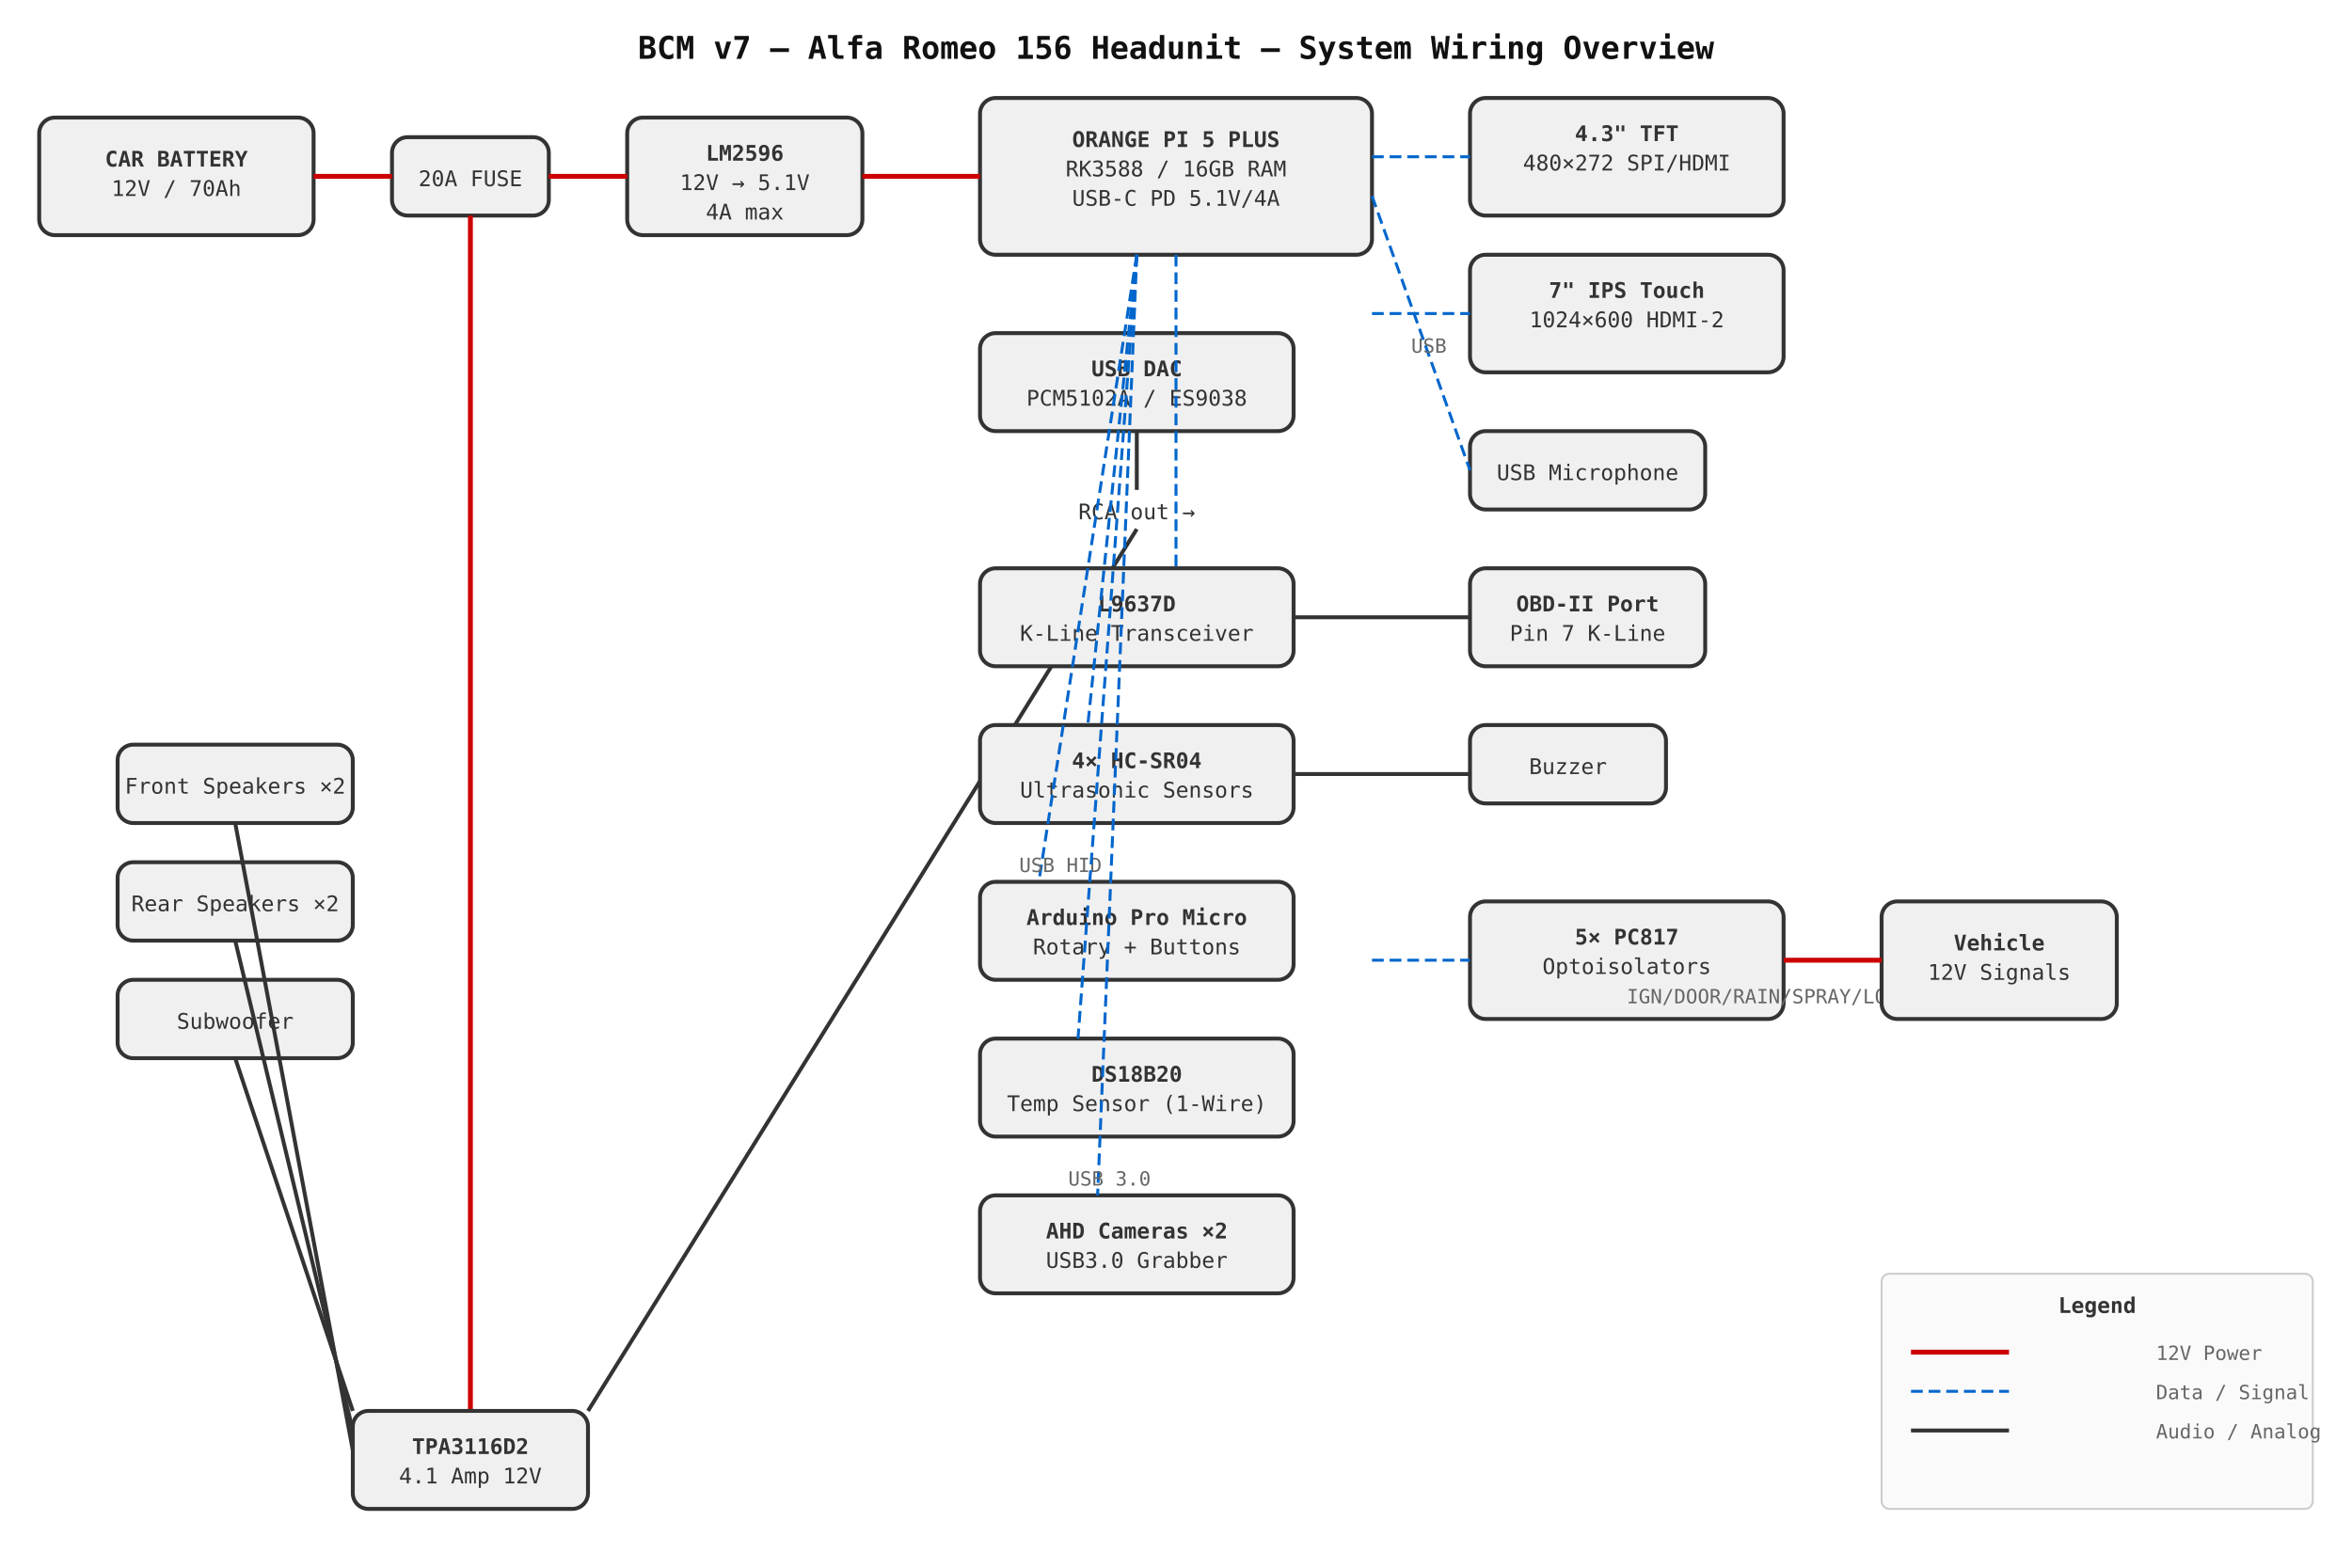
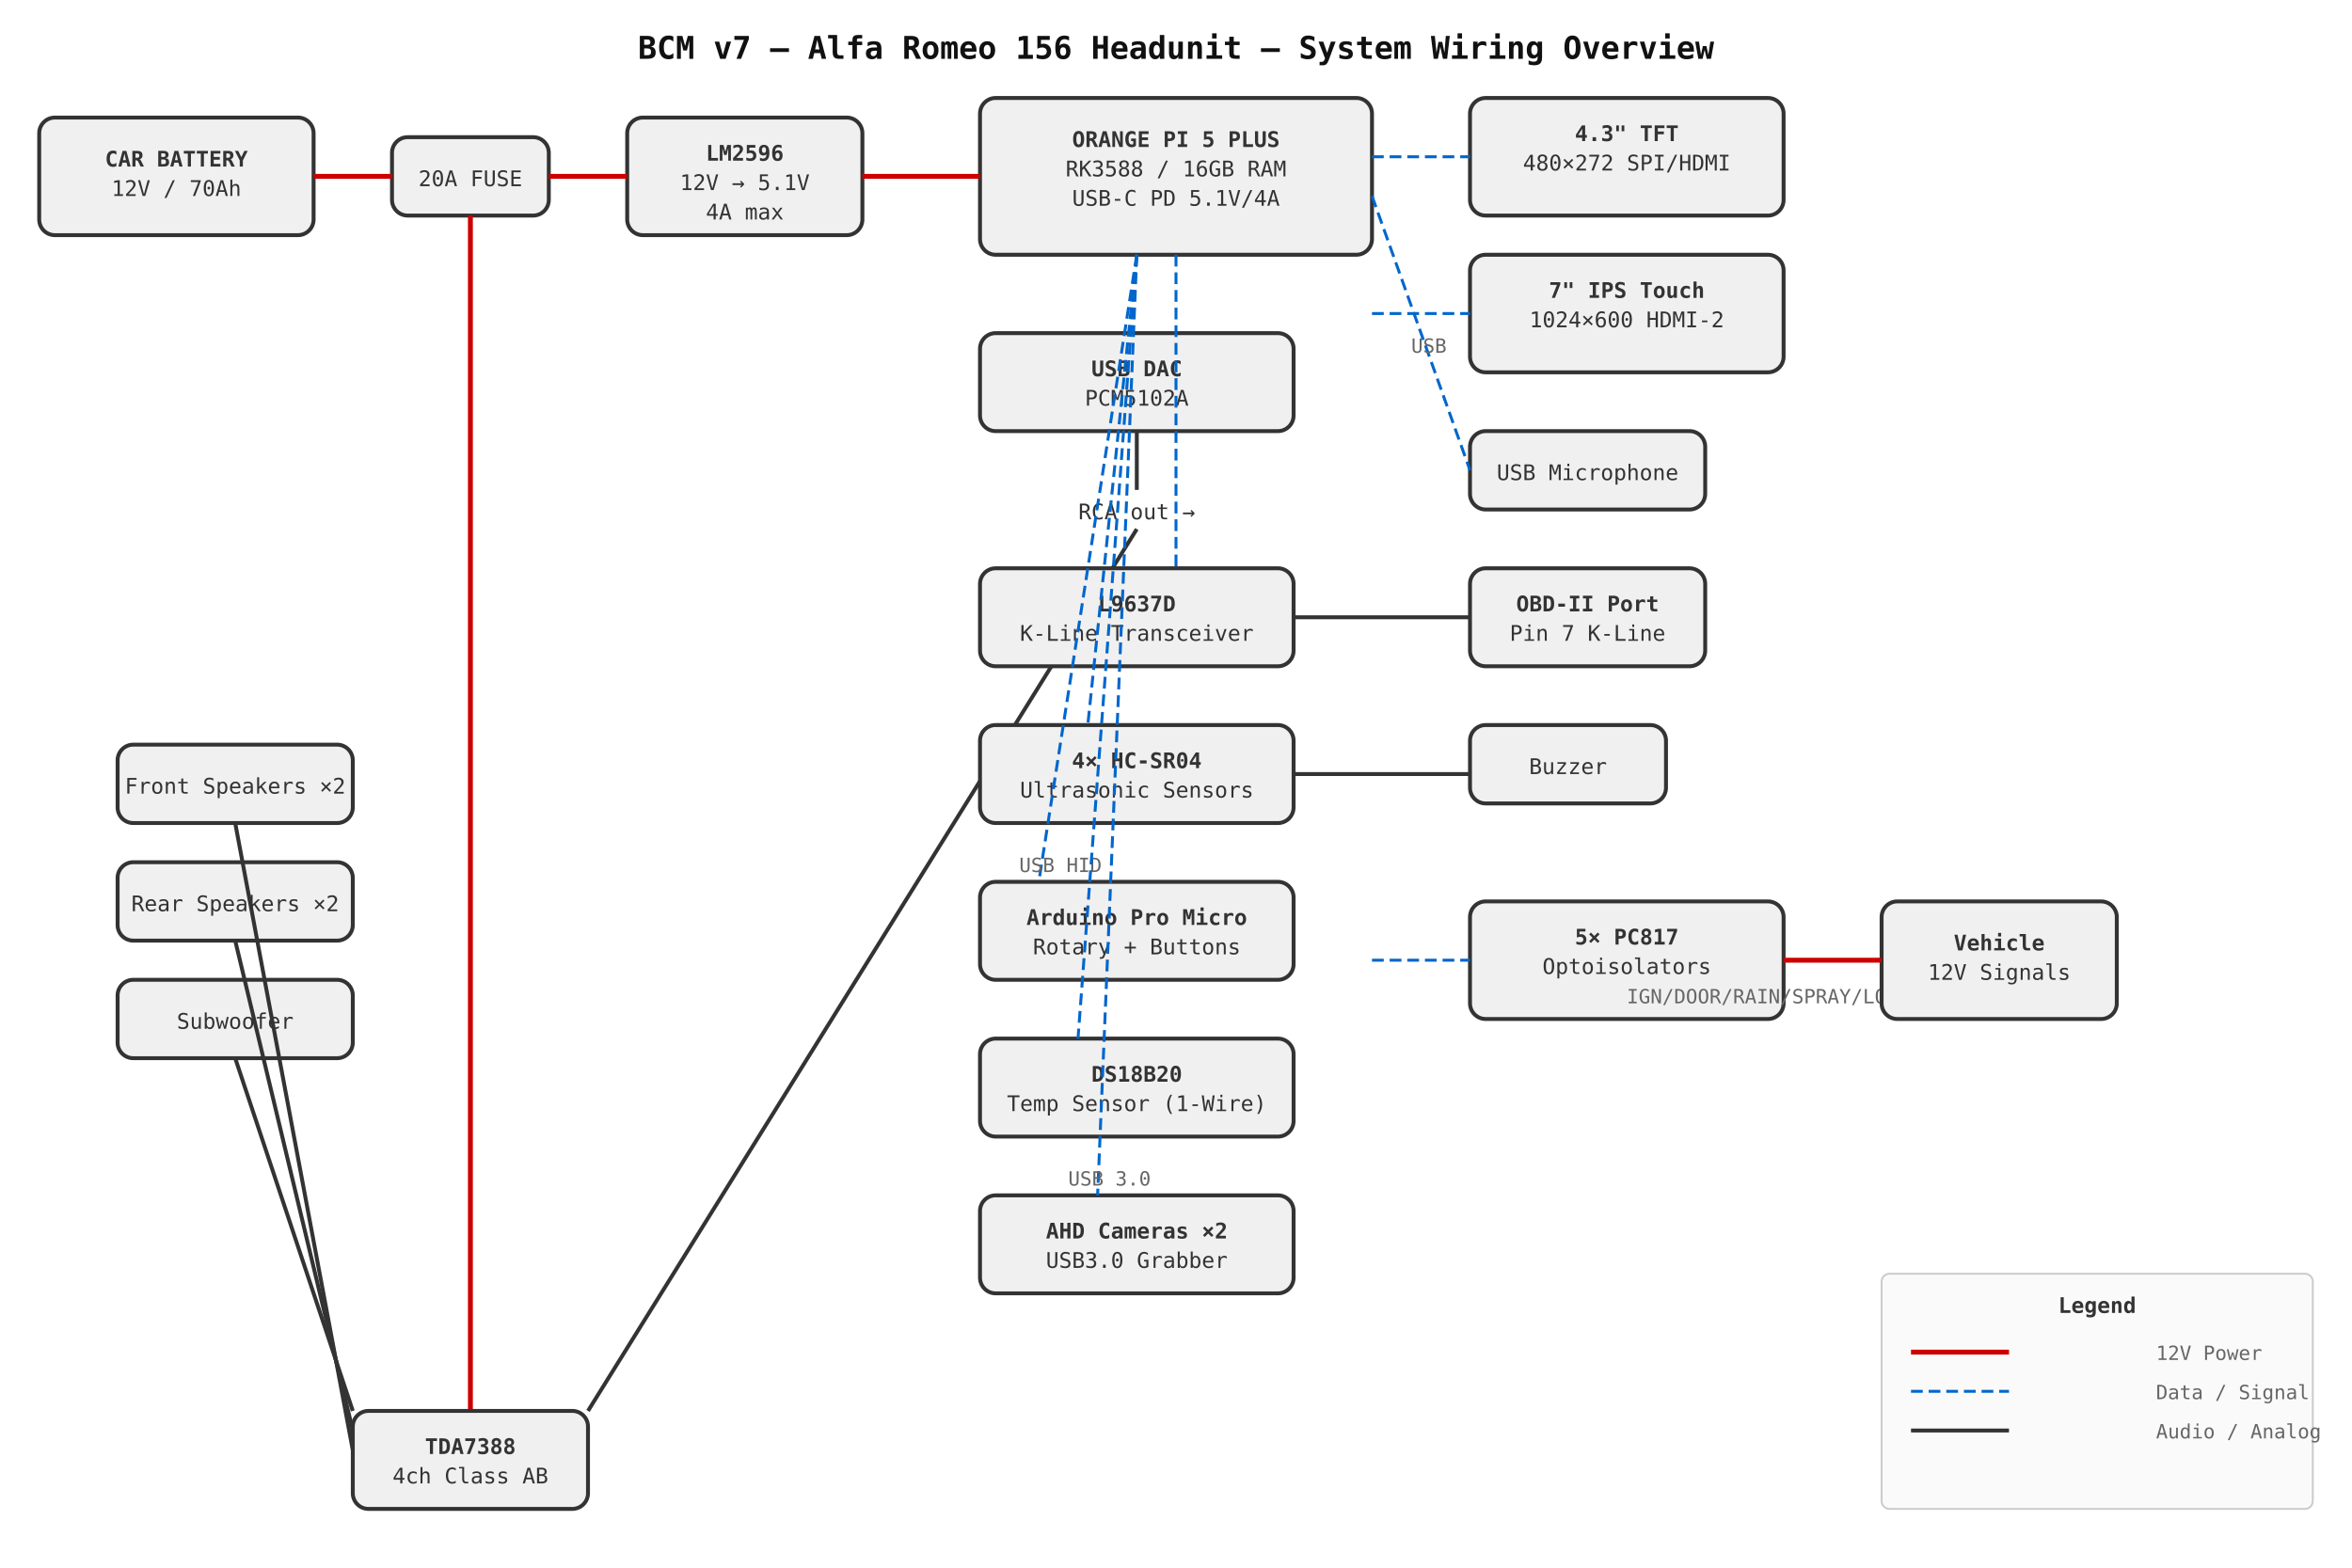
<svg xmlns="http://www.w3.org/2000/svg" viewBox="0 0 1200 800" font-family="monospace" font-size="12">
  <style>
    .box { fill: #f0f0f0; stroke: #333; stroke-width: 2; rx: 8; }
    .wire { stroke: #333; stroke-width: 2; fill: none; }
    .power { stroke: #c00; stroke-width: 2.5; fill: none; }
    .data { stroke: #06c; stroke-width: 1.5; fill: none; stroke-dasharray: 6 3; }
    .label { font-size: 11px; fill: #333; text-anchor: middle; }
    .title { font-size: 16px; font-weight: bold; fill: #111; }
    .subtitle { font-size: 10px; fill: #666; }
  </style>
  <text x="600" y="30" class="title" text-anchor="middle">BCM v7 — Alfa Romeo 156 Headunit — System Wiring Overview</text>
  <rect x="20" y="60" width="140" height="60" class="box" fill="#ffe0e0" />
  <text x="90" y="85" class="label" font-weight="bold">CAR BATTERY</text>
  <text x="90" y="100" class="label">12V / 70Ah</text>
  <rect x="200" y="70" width="80" height="40" class="box" fill="#fff0e0" />
  <text x="240" y="95" class="label">20A FUSE</text>
  <rect x="320" y="60" width="120" height="60" class="box" fill="#fff0e0" />
  <text x="380" y="82" class="label" font-weight="bold">LM2596</text>
  <text x="380" y="97" class="label">12V → 5.1V</text>
  <text x="380" y="112" class="label">4A max</text>
  <line x1="160" y1="90" x2="200" y2="90" class="power" />
  <line x1="280" y1="90" x2="320" y2="90" class="power" />
  <rect x="500" y="50" width="200" height="80" class="box" fill="#e0f0ff" />
  <text x="600" y="75" class="label" font-weight="bold">ORANGE PI 5 PLUS</text>
  <text x="600" y="90" class="label">RK3588 / 16GB RAM</text>
  <text x="600" y="105" class="label">USB-C PD 5.1V/4A</text>
  <line x1="440" y1="90" x2="500" y2="90" class="power" />
  <line x1="240" y1="110" x2="240" y2="720" class="power" />
  <rect x="180" y="720" width="120" height="50" class="box" fill="#ffe0e0" />
-   <text x="240" y="742" class="label" font-weight="bold">TPA3116D2</text>
-   <text x="240" y="757" class="label">4.1 Amp 12V</text>
+   <text x="240" y="742" class="label" font-weight="bold">TDA7388</text>
+   <text x="240" y="757" class="label">4ch Class AB</text>
  <rect x="750" y="50" width="160" height="60" class="box" fill="#e0ffe0" />
  <text x="830" y="72" class="label" font-weight="bold">4.3" TFT</text>
  <text x="830" y="87" class="label">480×272 SPI/HDMI</text>
  <line x1="700" y1="80" x2="750" y2="80" class="data" />
  <rect x="750" y="130" width="160" height="60" class="box" fill="#e0ffe0" />
  <text x="830" y="152" class="label" font-weight="bold">7" IPS Touch</text>
  <text x="830" y="167" class="label">1024×600 HDMI-2</text>
  <line x1="700" y1="160" x2="750" y2="160" class="data" />
  <rect x="500" y="170" width="160" height="50" class="box" fill="#fff0ff" />
  <text x="580" y="192" class="label" font-weight="bold">USB DAC</text>
-   <text x="580" y="207" class="label">PCM5102A / ES9038</text>
+   <text x="580" y="207" class="label">PCM5102A</text>
  <line x1="580" y1="220" x2="580" y2="250" class="wire" />
  <text x="580" y="265" class="label">RCA out →</text>
  <line x1="580" y1="270" x2="300" y2="720" class="wire" />
  <rect x="500" y="290" width="160" height="50" class="box" fill="#fffff0" />
  <text x="580" y="312" class="label" font-weight="bold">L9637D</text>
  <text x="580" y="327" class="label">K-Line Transceiver</text>
  <line x1="600" y1="130" x2="600" y2="290" class="data" />
  <rect x="750" y="290" width="120" height="50" class="box" fill="#fffff0" />
  <text x="810" y="312" class="label" font-weight="bold">OBD-II Port</text>
  <text x="810" y="327" class="label">Pin 7 K-Line</text>
  <line x1="660" y1="315" x2="750" y2="315" class="wire" />
  <rect x="500" y="370" width="160" height="50" class="box" fill="#f0f0ff" />
  <text x="580" y="392" class="label" font-weight="bold">4× HC-SR04</text>
  <text x="580" y="407" class="label">Ultrasonic Sensors</text>
  <line x1="580" y1="130" x2="555" y2="370" class="data" />
  <rect x="750" y="370" width="100" height="40" class="box" />
  <text x="800" y="395" class="label">Buzzer</text>
  <line x1="660" y1="395" x2="750" y2="395" class="wire" />
  <rect x="500" y="450" width="160" height="50" class="box" fill="#f0fff0" />
  <text x="580" y="472" class="label" font-weight="bold">Arduino Pro Micro</text>
  <text x="580" y="487" class="label">Rotary + Buttons</text>
  <line x1="580" y1="130" x2="530" y2="450" class="data" />
  <text x="520" y="445" class="subtitle">USB HID</text>
  <rect x="500" y="530" width="160" height="50" class="box" fill="#e0ffff" />
  <text x="580" y="552" class="label" font-weight="bold">DS18B20</text>
  <text x="580" y="567" class="label">Temp Sensor (1-Wire)</text>
  <line x1="580" y1="130" x2="550" y2="530" class="data" />
  <rect x="500" y="610" width="160" height="50" class="box" fill="#ffe0ff" />
  <text x="580" y="632" class="label" font-weight="bold">AHD Cameras ×2</text>
  <text x="580" y="647" class="label">USB3.0 Grabber</text>
  <line x1="580" y1="130" x2="560" y2="610" class="data" />
  <text x="545" y="605" class="subtitle">USB 3.0</text>
  <rect x="750" y="460" width="160" height="60" class="box" fill="#fff8e0" />
  <text x="830" y="482" class="label" font-weight="bold">5× PC817</text>
  <text x="830" y="497" class="label">Optoisolators</text>
  <text x="830" y="512" class="subtitle">IGN/DOOR/RAIN/SPRAY/LOCK</text>
  <line x1="700" y1="490" x2="750" y2="490" class="data" />
  <rect x="960" y="460" width="120" height="60" class="box" fill="#ffe0e0" />
  <text x="1020" y="485" class="label" font-weight="bold">Vehicle</text>
  <text x="1020" y="500" class="label">12V Signals</text>
  <line x1="910" y1="490" x2="960" y2="490" class="power" />
  <rect x="60" y="380" width="120" height="40" class="box" />
  <text x="120" y="405" class="label">Front Speakers ×2</text>
  <rect x="60" y="440" width="120" height="40" class="box" />
  <text x="120" y="465" class="label">Rear Speakers ×2</text>
  <rect x="60" y="500" width="120" height="40" class="box" />
  <text x="120" y="525" class="label">Subwoofer</text>
  <line x1="180" y1="720" x2="120" y2="540" class="wire" />
  <line x1="180" y1="730" x2="120" y2="480" class="wire" />
  <line x1="180" y1="740" x2="120" y2="420" class="wire" />
  <rect x="750" y="220" width="120" height="40" class="box" />
  <text x="810" y="245" class="label">USB Microphone</text>
  <line x1="700" y1="100" x2="750" y2="240" class="data" />
  <text x="720" y="180" class="subtitle">USB</text>
  <rect x="960" y="650" width="220" height="120" fill="#fafafa" stroke="#ccc" rx="4" />
  <text x="1070" y="670" class="label" font-weight="bold">Legend</text>
  <line x1="975" y1="690" x2="1025" y2="690" class="power" />
  <text x="1100" y="694" class="subtitle">12V Power</text>
  <line x1="975" y1="710" x2="1025" y2="710" class="data" />
  <text x="1100" y="714" class="subtitle">Data / Signal</text>
  <line x1="975" y1="730" x2="1025" y2="730" class="wire" />
  <text x="1100" y="734" class="subtitle">Audio / Analog</text>
</svg>
